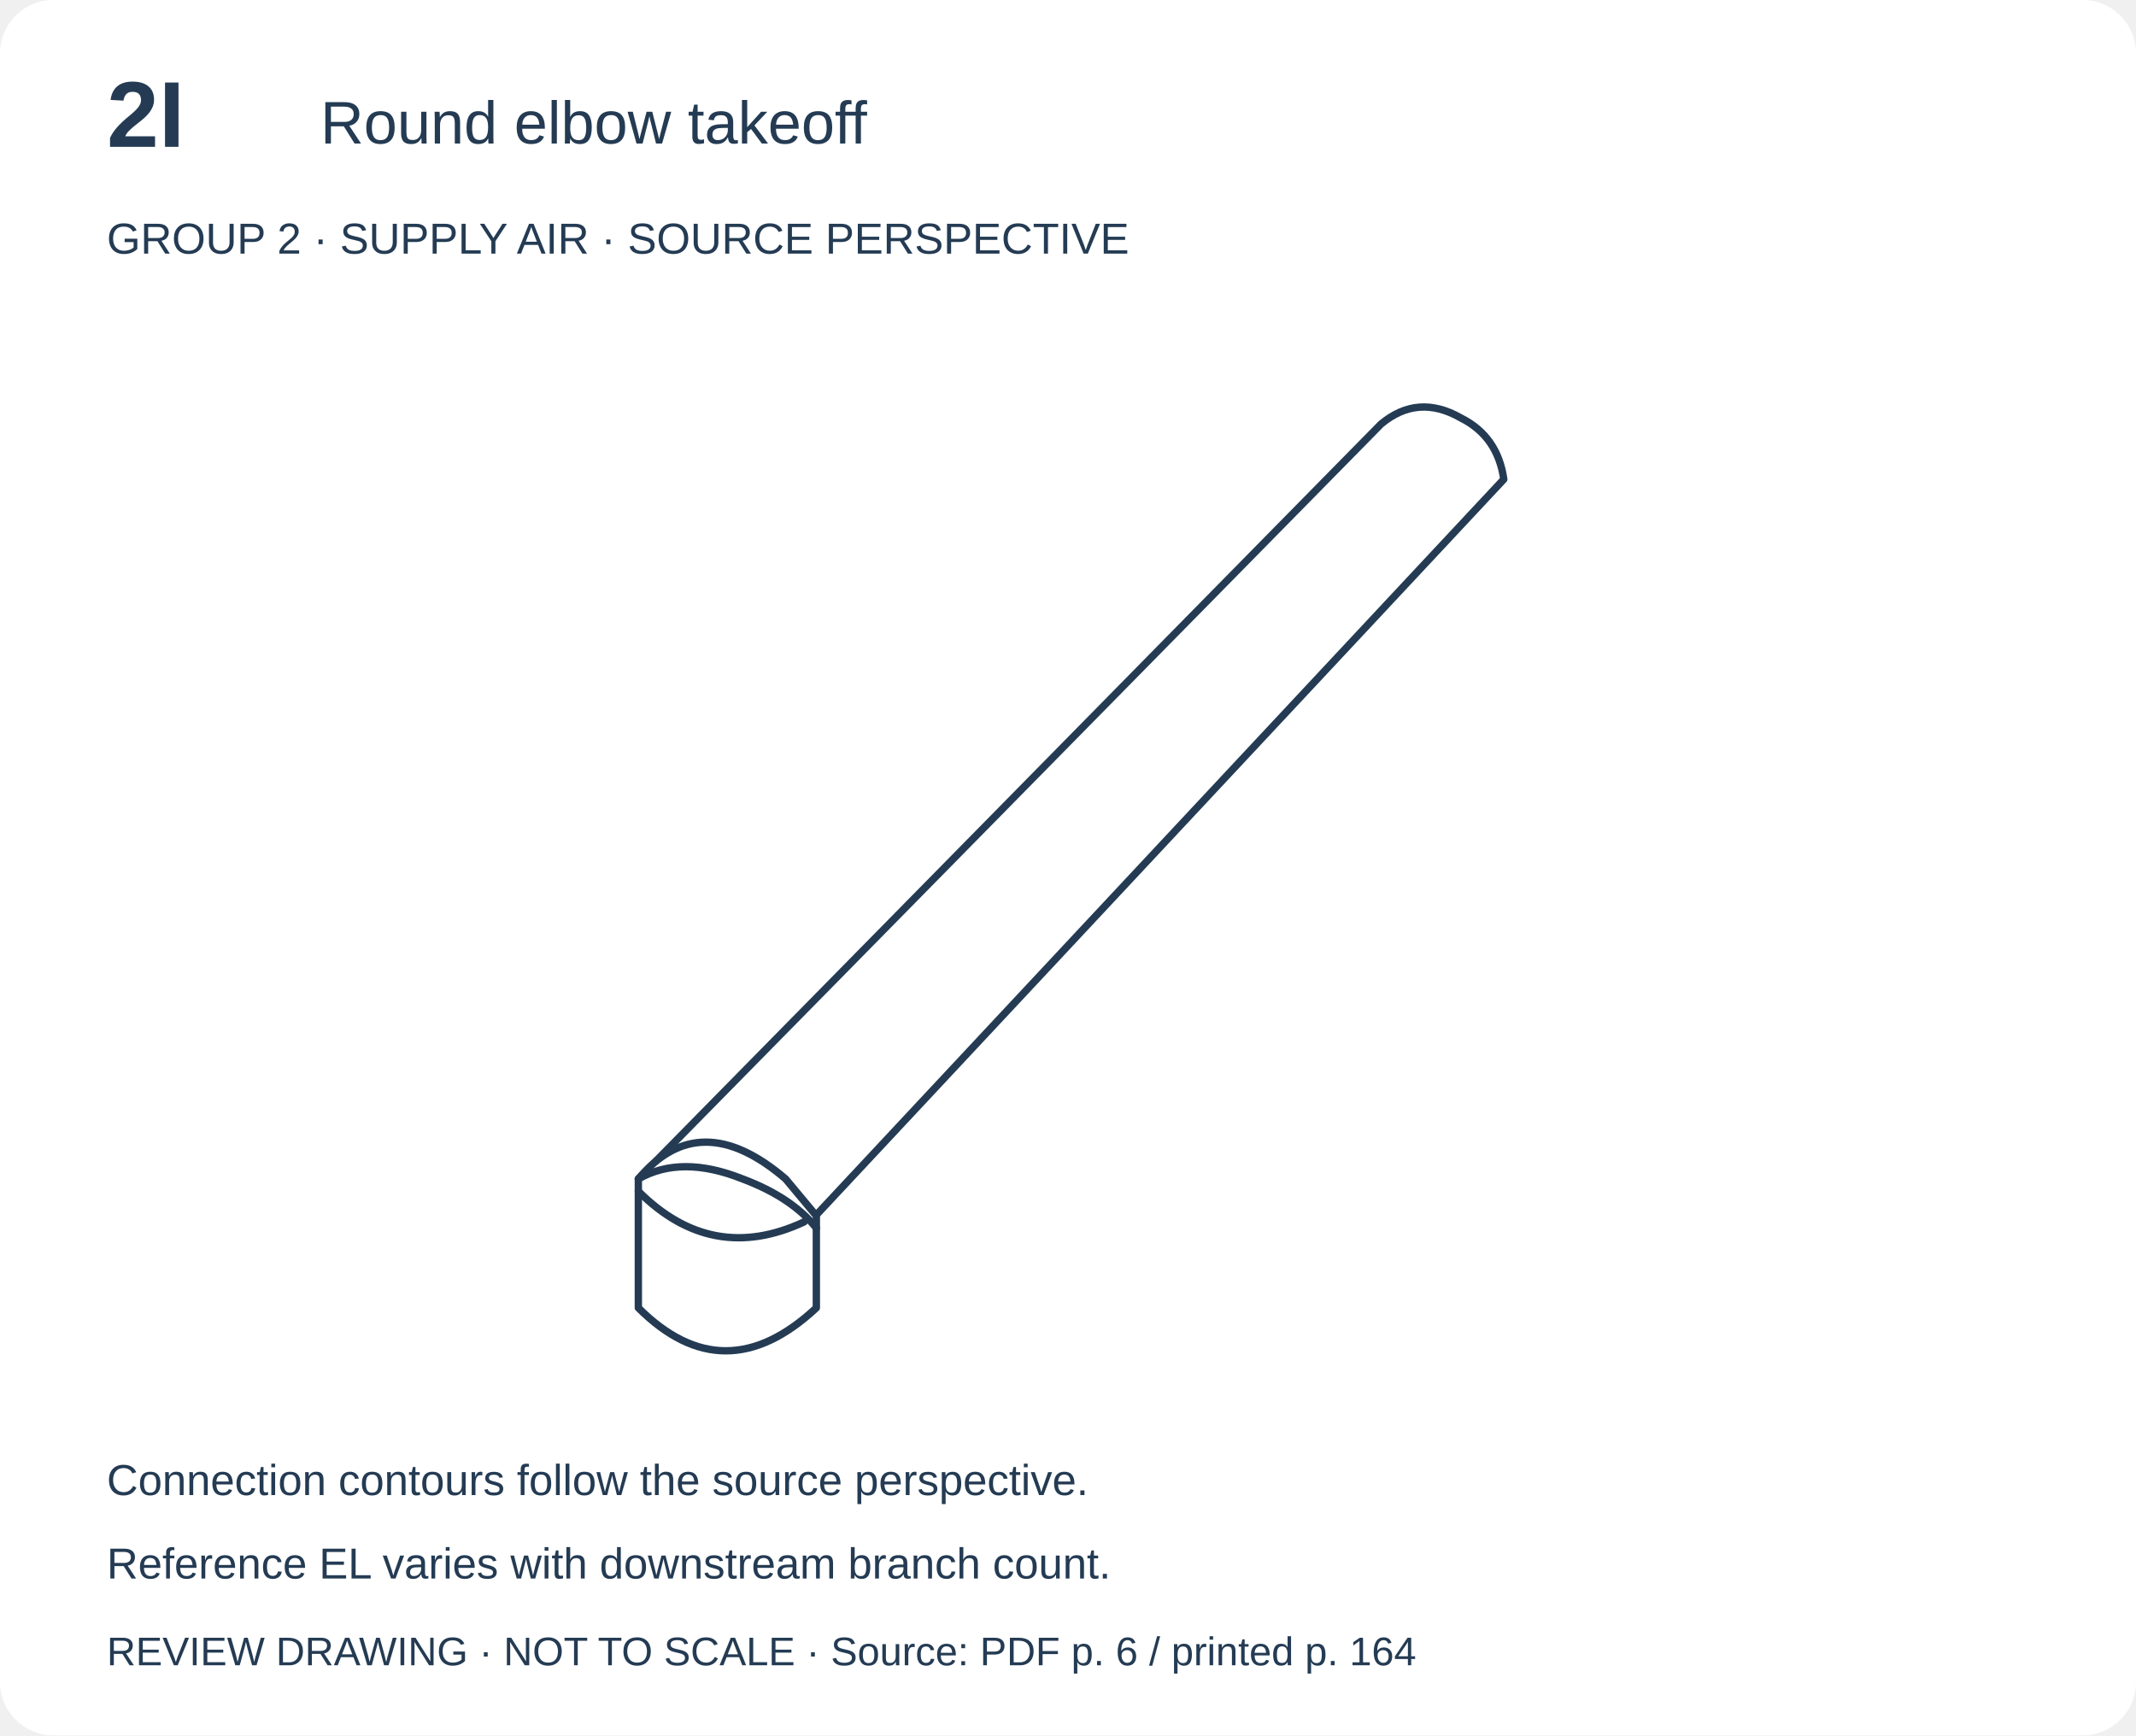
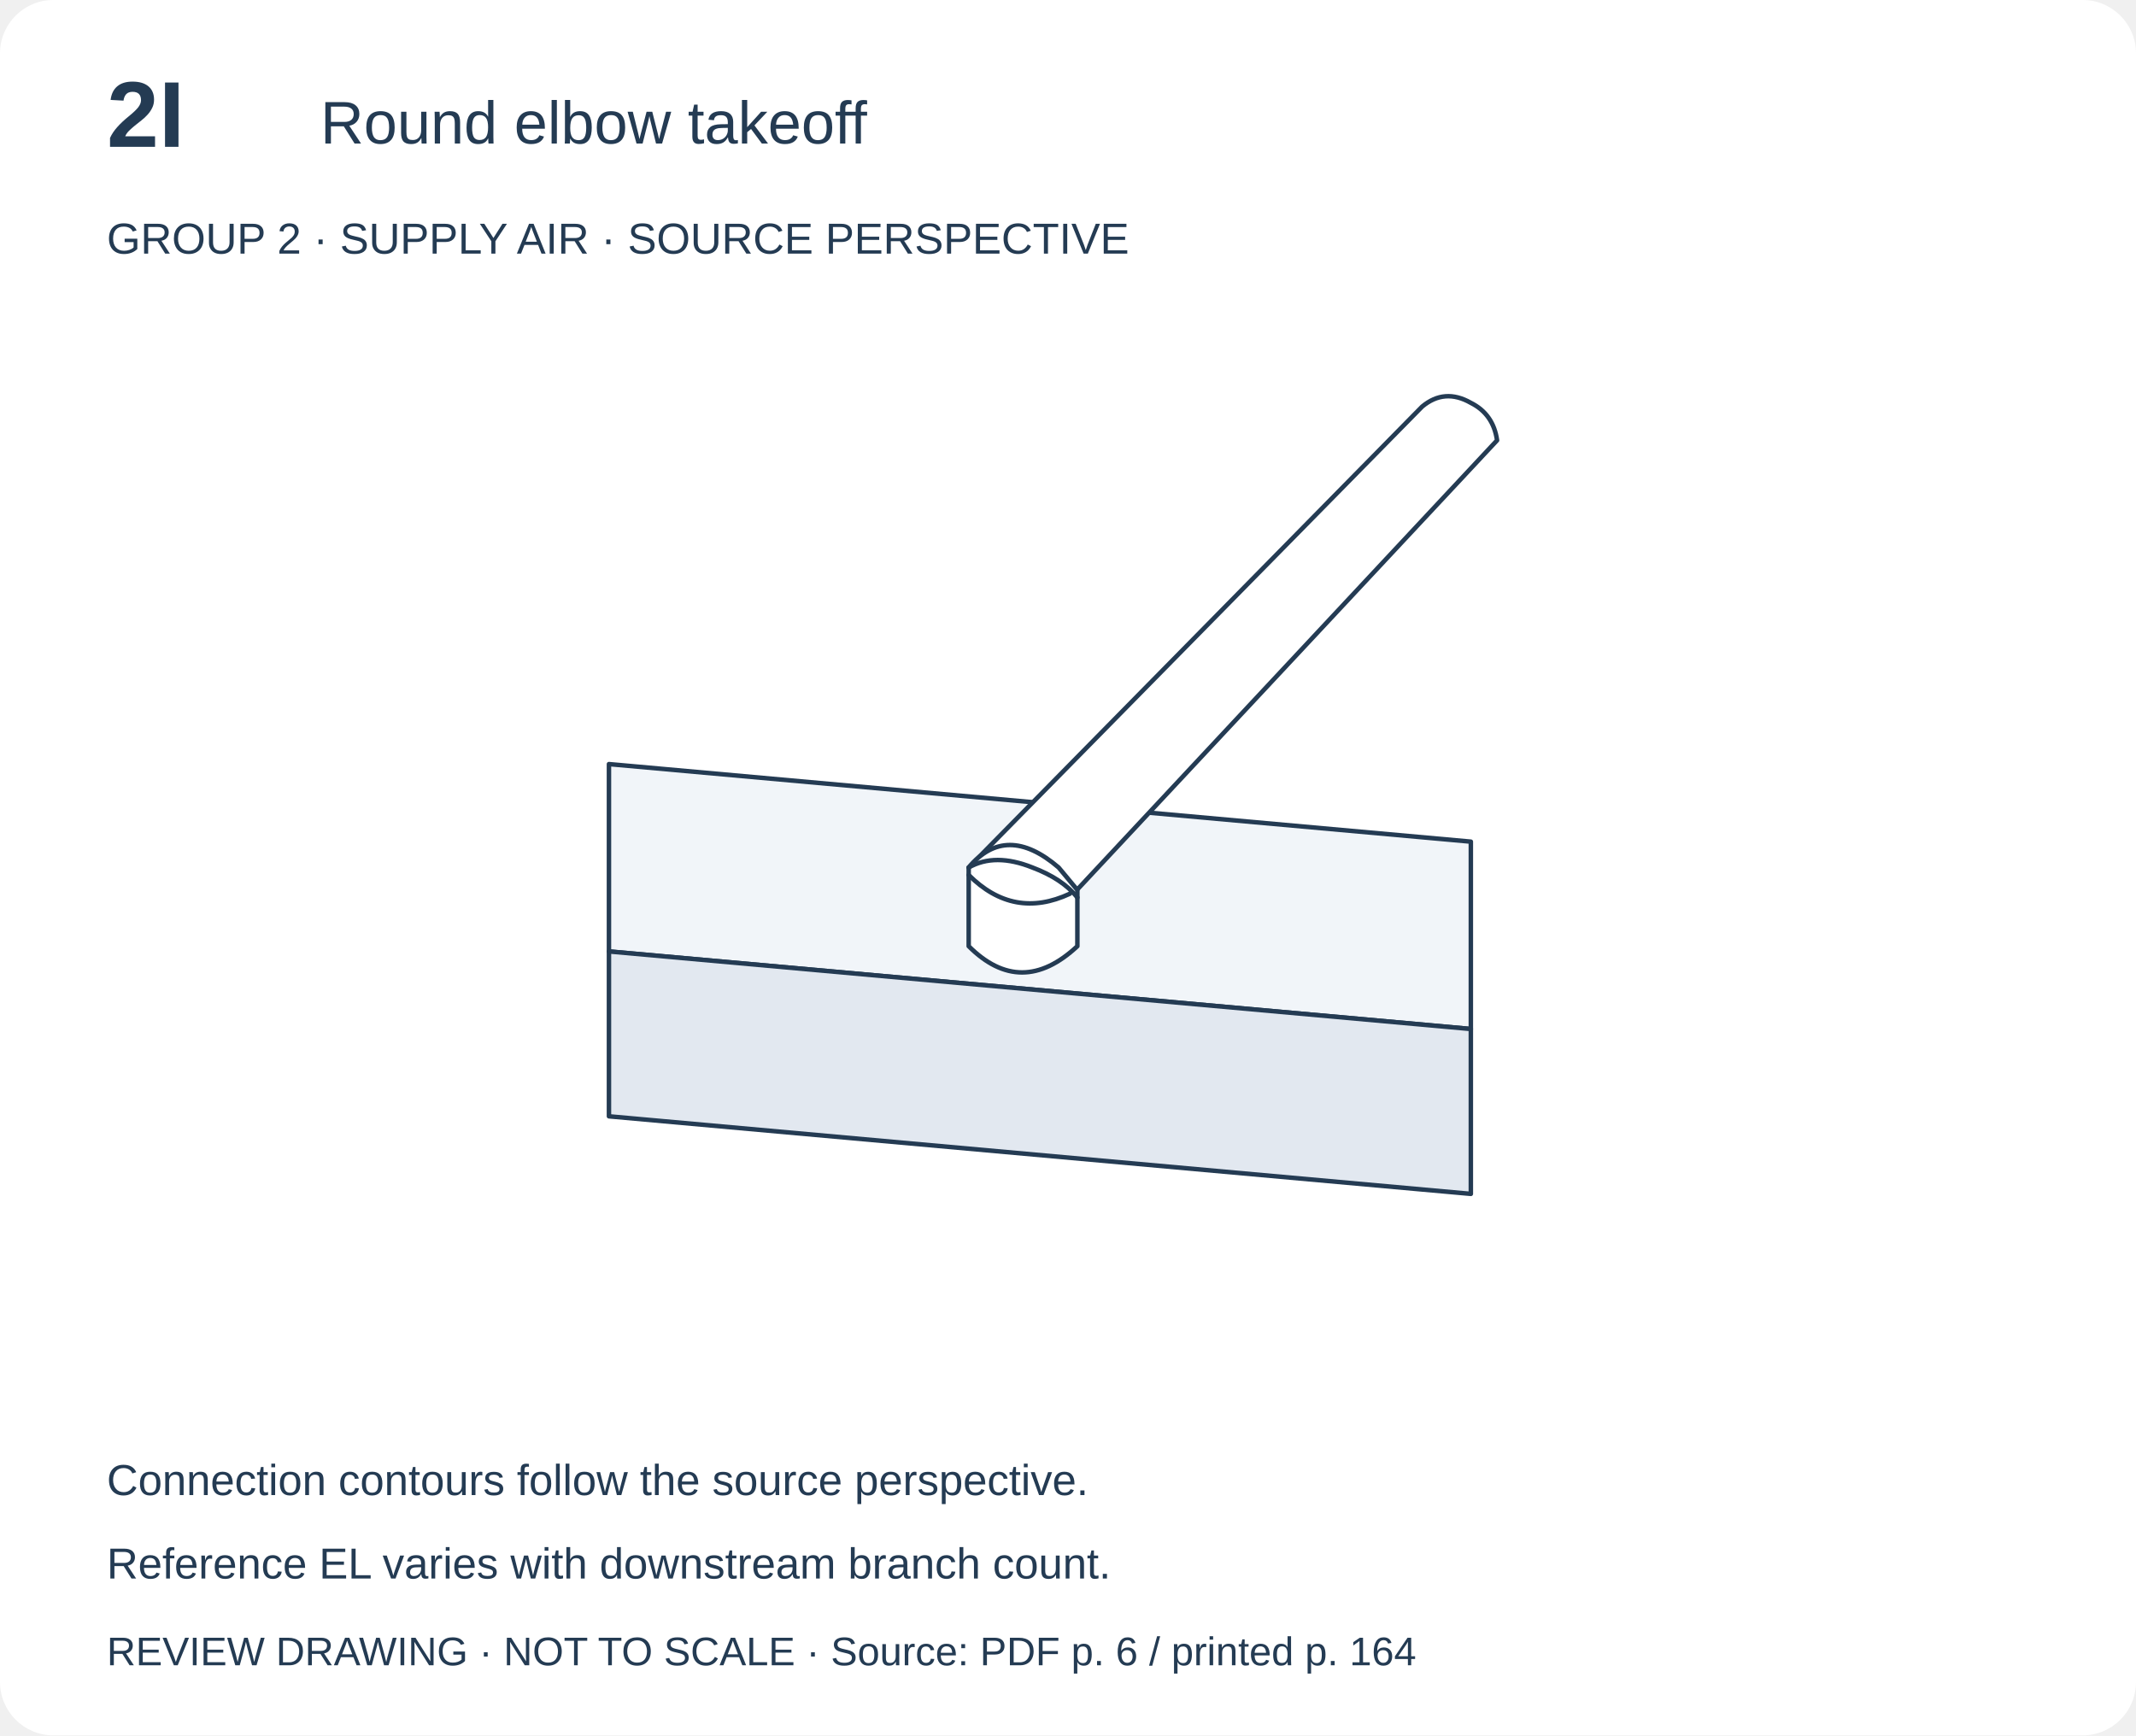
<svg xmlns="http://www.w3.org/2000/svg" width="640" height="520" viewBox="0 0 640 520" role="img" aria-labelledby="title desc">
  <style>text{font-family:Arial,sans-serif;fill:#243b53}path,ellipse{stroke-linecap:round;stroke-linejoin:round}</style>
  <rect width="640" height="520" rx="16" fill="white" />
  <text x="32" y="44" font-size="28" font-weight="700">2I</text>
  <text x="96" y="43" font-size="18">Round elbow takeoff</text>
  <text x="32" y="76" font-size="13">GROUP 2 · SUPPLY AIR · SOURCE PERSPECTIVE</text>
-   <g transform="translate(169.1954 105) scale(1.83908) translate(-144 -248)" fill="none" stroke="#243b53" stroke-width="1.2">
+   <g transform="translate(182.4561 105) scale(1.122807) translate(-60 -245)" fill="none" stroke="#243b53" stroke-width="1.2">
+     <path d="M60 355.40L290 376.10L290 426.10L60 405.40Z" fill="#f1f5f9" />
+     <path d="M60 405.40L290 426.10V470.10L60 449.40Z" fill="#e2e8f0" />
    <path d="M156 383L277 260Q283 255 290 259Q296 262 297 269L183 391" fill="white" />
    <path d="M156 383Q166 371 180 383L185 389V404Q170 418 156 404Z" fill="white" />
    <path d="M156 383Q163 379 173 383Q181 386 185 391M156 385Q168 397 183 390" />
  </g>
  <text x="32" y="448" font-size="13">Connection contours follow the source perspective.</text>
  <text x="32" y="473" font-size="13">Reference EL varies with downstream branch count.</text>
  <text x="32" y="499" font-size="12">REVIEW DRAWING · NOT TO SCALE · Source: PDF p. 6 / printed p. 164</text>
</svg>
